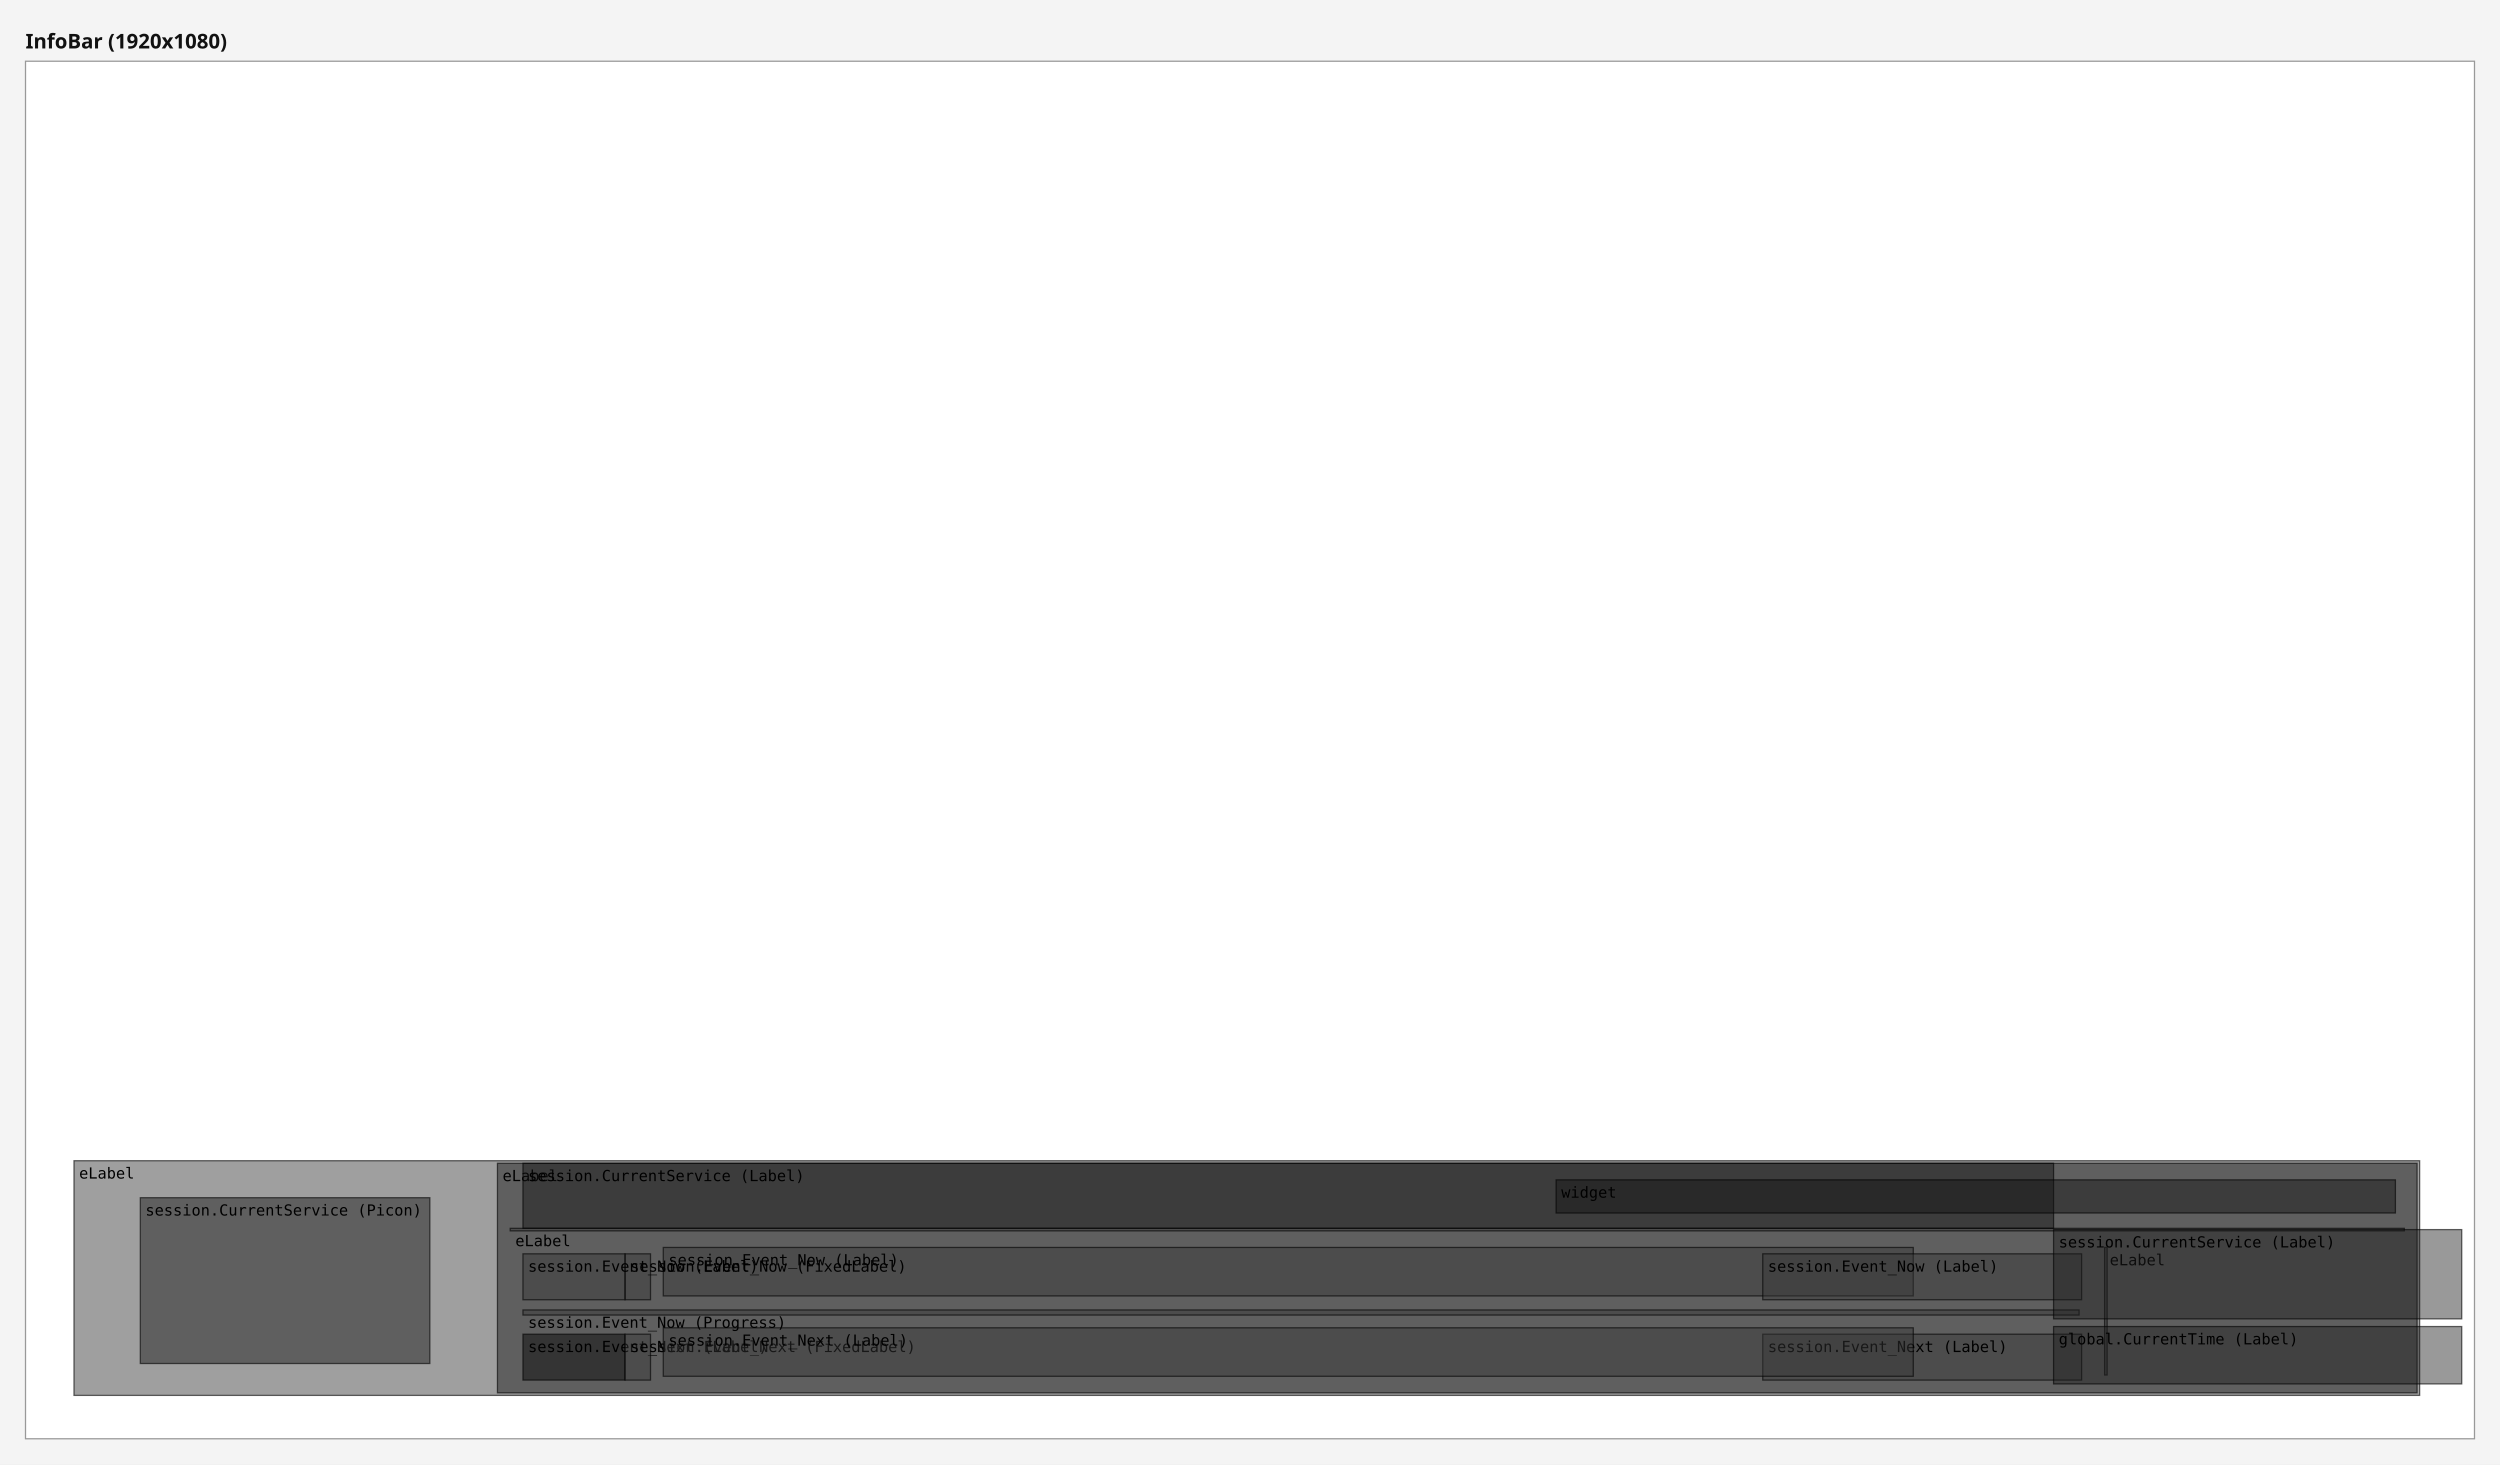
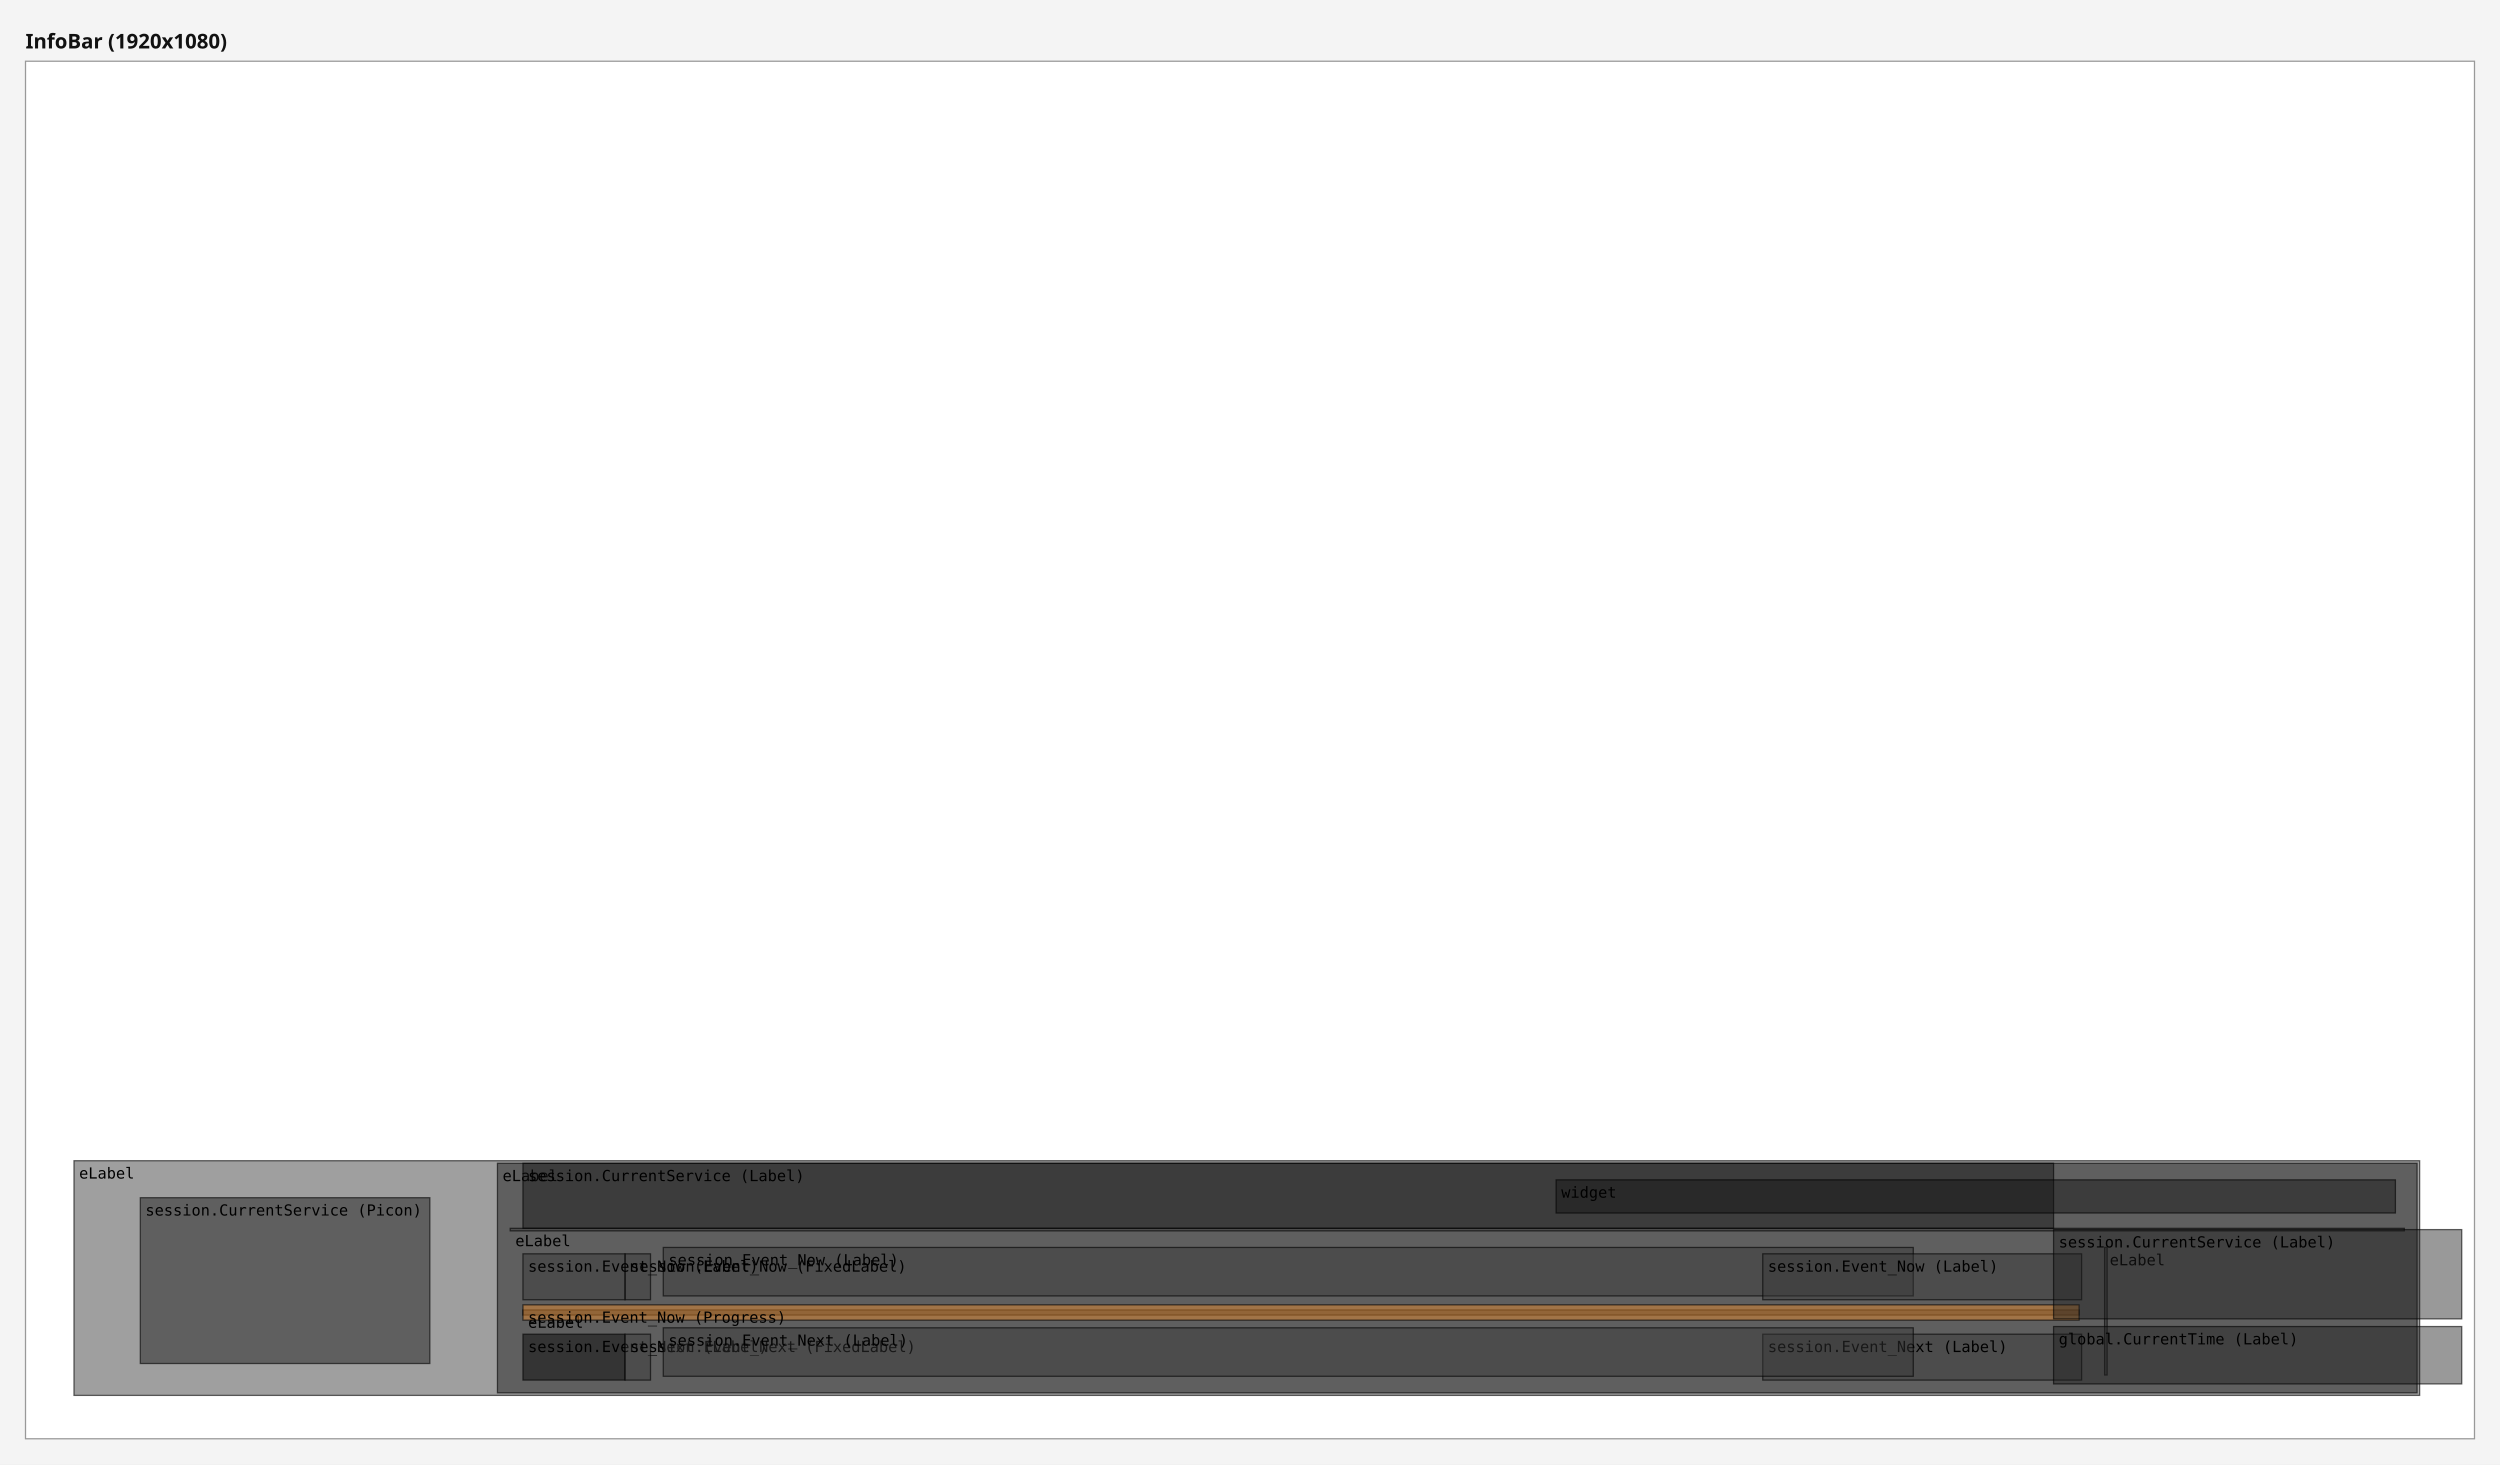
<svg xmlns="http://www.w3.org/2000/svg" width="1960" height="1148" viewBox="0 0 1960 1148">
  <rect x="0" y="0" width="1960" height="1148" fill="#f4f4f4" />
  <text x="20" y="38" font-family="sans-serif" font-size="16" font-weight="bold" fill="#111111">InfoBar (1920x1080)</text>
  <g data-screen="0" transform="translate(20,48)">
    <rect x="0" y="0" width="1920" height="1080" fill="#ffffff" stroke="#999999" stroke-width="1" />
    <g>
      <rect data-ref="0:0" x="38" y="862" width="1839" height="184" fill="#2c2c2c" fill-opacity="0.45" stroke="#000000" stroke-opacity="0.6" stroke-width="1" />
      <text x="42" y="876" font-family="monospace" font-size="12" fill="#000000">eLabel</text>
    </g>
    <g>
      <rect data-ref="0:1" x="370" y="864" width="1505" height="180" fill="#121212" fill-opacity="0.45" stroke="#000000" stroke-opacity="0.6" stroke-width="1" />
      <text x="374" y="878" font-family="monospace" font-size="12" fill="#000000">eLabel</text>
    </g>
    <g>
      <rect data-ref="0:2" x="380" y="915" width="1485" height="2" fill="#363636" fill-opacity="0.45" stroke="#000000" stroke-opacity="0.6" stroke-width="1" />
      <text x="384" y="929" font-family="monospace" font-size="12" fill="#000000">eLabel</text>
    </g>
    <g>
      <rect data-ref="0:3" x="1630" y="930" width="2" height="100" fill="#363636" fill-opacity="0.45" stroke="#000000" stroke-opacity="0.6" stroke-width="1" />
      <text x="1634" y="944" font-family="monospace" font-size="12" fill="#000000">eLabel</text>
    </g>
    <g>
-       <rect data-ref="0:11" x="500" y="930" width="980" height="38" fill="#363636" fill-opacity="0.45" stroke="#000000" stroke-opacity="0.6" stroke-width="1" />
+       <rect data-ref="0:12" x="500" y="930" width="980" height="38" fill="#363636" fill-opacity="0.45" stroke="#000000" stroke-opacity="0.6" stroke-width="1" />
      <text x="504" y="944" font-family="monospace" font-size="12" fill="#000000">session.Event_Now (Label)</text>
    </g>
    <g>
-       <rect data-ref="0:12" x="470" y="935" width="20" height="36" fill="#363636" fill-opacity="0.45" stroke="#000000" stroke-opacity="0.6" stroke-width="1" />
+       <rect data-ref="0:13" x="470" y="935" width="20" height="36" fill="#363636" fill-opacity="0.45" stroke="#000000" stroke-opacity="0.6" stroke-width="1" />
      <text x="474" y="949" font-family="monospace" font-size="12" fill="#000000">session.Event_Now (FixedLabel)</text>
    </g>
    <g>
-       <rect data-ref="0:13" x="1362" y="935" width="250" height="36" fill="#363636" fill-opacity="0.45" stroke="#000000" stroke-opacity="0.6" stroke-width="1" />
+       <rect data-ref="0:14" x="1362" y="935" width="250" height="36" fill="#363636" fill-opacity="0.45" stroke="#000000" stroke-opacity="0.6" stroke-width="1" />
      <text x="1366" y="949" font-family="monospace" font-size="12" fill="#000000">session.Event_Now (Label)</text>
    </g>
    <g>
-       <rect data-ref="0:14" x="390" y="998" width="80" height="36" fill="#000000" fill-opacity="0.45" stroke="#000000" stroke-opacity="0.6" stroke-width="1" />
+       <rect data-ref="0:15" x="390" y="998" width="80" height="36" fill="#000000" fill-opacity="0.45" stroke="#000000" stroke-opacity="0.6" stroke-width="1" />
      <text x="394" y="1012" font-family="monospace" font-size="12" fill="#000000">session.Event_Next (Label)</text>
    </g>
    <g>
-       <rect data-ref="0:15" x="470" y="998" width="20" height="36" fill="#363636" fill-opacity="0.45" stroke="#000000" stroke-opacity="0.6" stroke-width="1" />
+       <rect data-ref="0:16" x="470" y="998" width="20" height="36" fill="#363636" fill-opacity="0.45" stroke="#000000" stroke-opacity="0.6" stroke-width="1" />
      <text x="474" y="1012" font-family="monospace" font-size="12" fill="#000000">session.Event_Next (FixedLabel)</text>
    </g>
    <g>
-       <rect data-ref="0:17" x="1362" y="998" width="250" height="36" fill="#363636" fill-opacity="0.45" stroke="#000000" stroke-opacity="0.6" stroke-width="1" />
+       <rect data-ref="0:18" x="1362" y="998" width="250" height="36" fill="#363636" fill-opacity="0.45" stroke="#000000" stroke-opacity="0.6" stroke-width="1" />
      <text x="1366" y="1012" font-family="monospace" font-size="12" fill="#000000">session.Event_Next (Label)</text>
    </g>
    <g>
      <rect data-ref="0:4" x="90" y="891" width="227" height="130" fill="#121212" fill-opacity="0.45" stroke="#000000" stroke-opacity="0.6" stroke-width="1" />
      <text x="94" y="905" font-family="monospace" font-size="12" fill="#000000">session.CurrentService (Picon)</text>
    </g>
    <g>
-       <rect data-ref="0:16" x="500" y="993" width="980" height="38" fill="#363636" fill-opacity="0.45" stroke="#000000" stroke-opacity="0.6" stroke-width="1" />
+       <rect data-ref="0:17" x="500" y="993" width="980" height="38" fill="#363636" fill-opacity="0.45" stroke="#000000" stroke-opacity="0.6" stroke-width="1" />
      <text x="504" y="1007" font-family="monospace" font-size="12" fill="#000000">session.Event_Next (Label)</text>
    </g>
    <g>
      <rect data-ref="0:7" x="390" y="935" width="80" height="36" fill="#363636" fill-opacity="0.45" stroke="#000000" stroke-opacity="0.6" stroke-width="1" />
      <text x="394" y="949" font-family="monospace" font-size="12" fill="#000000">session.Event_Now (Label)</text>
    </g>
    <g>
-       <rect data-ref="0:10" x="390" y="979" width="1220" height="4" fill="#363636" fill-opacity="0.45" stroke="#000000" stroke-opacity="0.6" stroke-width="1" />
-       <text x="394" y="993" font-family="monospace" font-size="12" fill="#000000">session.Event_Now (Progress)</text>
+       <rect data-ref="0:10" x="390" y="979" width="1220" height="4" fill="#232323" fill-opacity="0.45" stroke="#000000" stroke-opacity="0.6" stroke-width="1" />
+       <text x="394" y="993" font-family="monospace" font-size="12" fill="#000000">eLabel</text>
+     </g>
+     <g>
+       <rect data-ref="0:11" x="390" y="975" width="1220" height="12" fill="#f28e2b" fill-opacity="0.45" stroke="#000000" stroke-opacity="0.6" stroke-width="1" />
+       <text x="394" y="989" font-family="monospace" font-size="12" fill="#000000">session.Event_Now (Progress)</text>
    </g>
    <g>
      <rect data-ref="0:8" x="1590" y="916" width="320" height="70" fill="#1d1d1d" fill-opacity="0.45" stroke="#000000" stroke-opacity="0.6" stroke-width="1" />
      <text x="1594" y="930" font-family="monospace" font-size="12" fill="#000000">session.CurrentService (Label)</text>
    </g>
    <g>
      <rect data-ref="0:9" x="1590" y="992" width="320" height="45" fill="#1d1d1d" fill-opacity="0.45" stroke="#000000" stroke-opacity="0.6" stroke-width="1" />
      <text x="1594" y="1006" font-family="monospace" font-size="12" fill="#000000">global.CurrentTime (Label)</text>
    </g>
    <g>
      <rect data-ref="0:5" x="390" y="864" width="1200" height="51" fill="#121212" fill-opacity="0.45" stroke="#000000" stroke-opacity="0.6" stroke-width="1" />
      <text x="394" y="878" font-family="monospace" font-size="12" fill="#000000">session.CurrentService (Label)</text>
    </g>
    <g>
      <rect data-ref="0:6" x="1200" y="877" width="658" height="26" fill="#121212" fill-opacity="0.45" stroke="#000000" stroke-opacity="0.6" stroke-width="1" />
      <text x="1204" y="891" font-family="monospace" font-size="12" fill="#000000">widget</text>
    </g>
  </g>
</svg>
